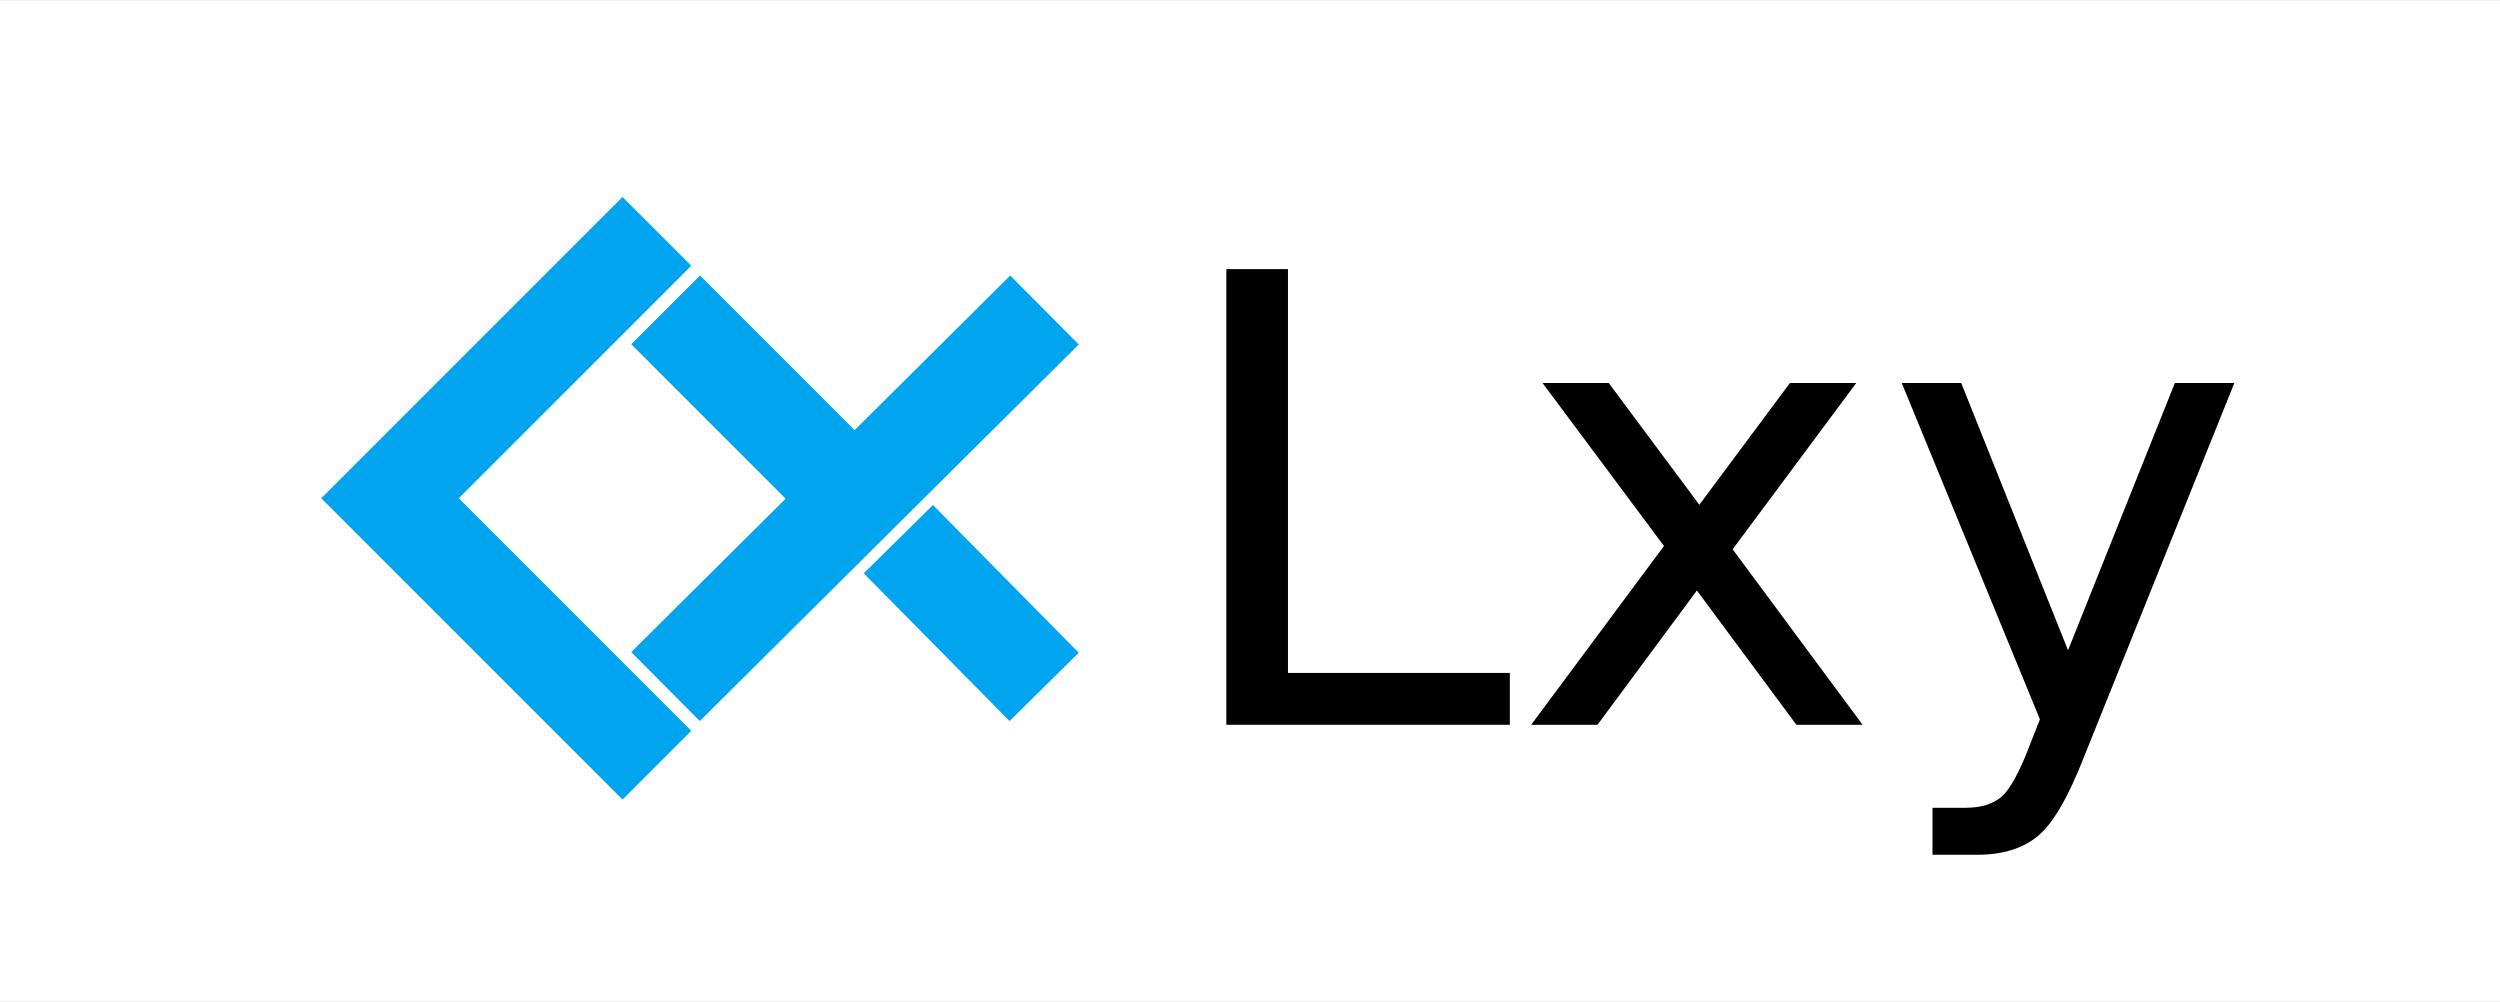
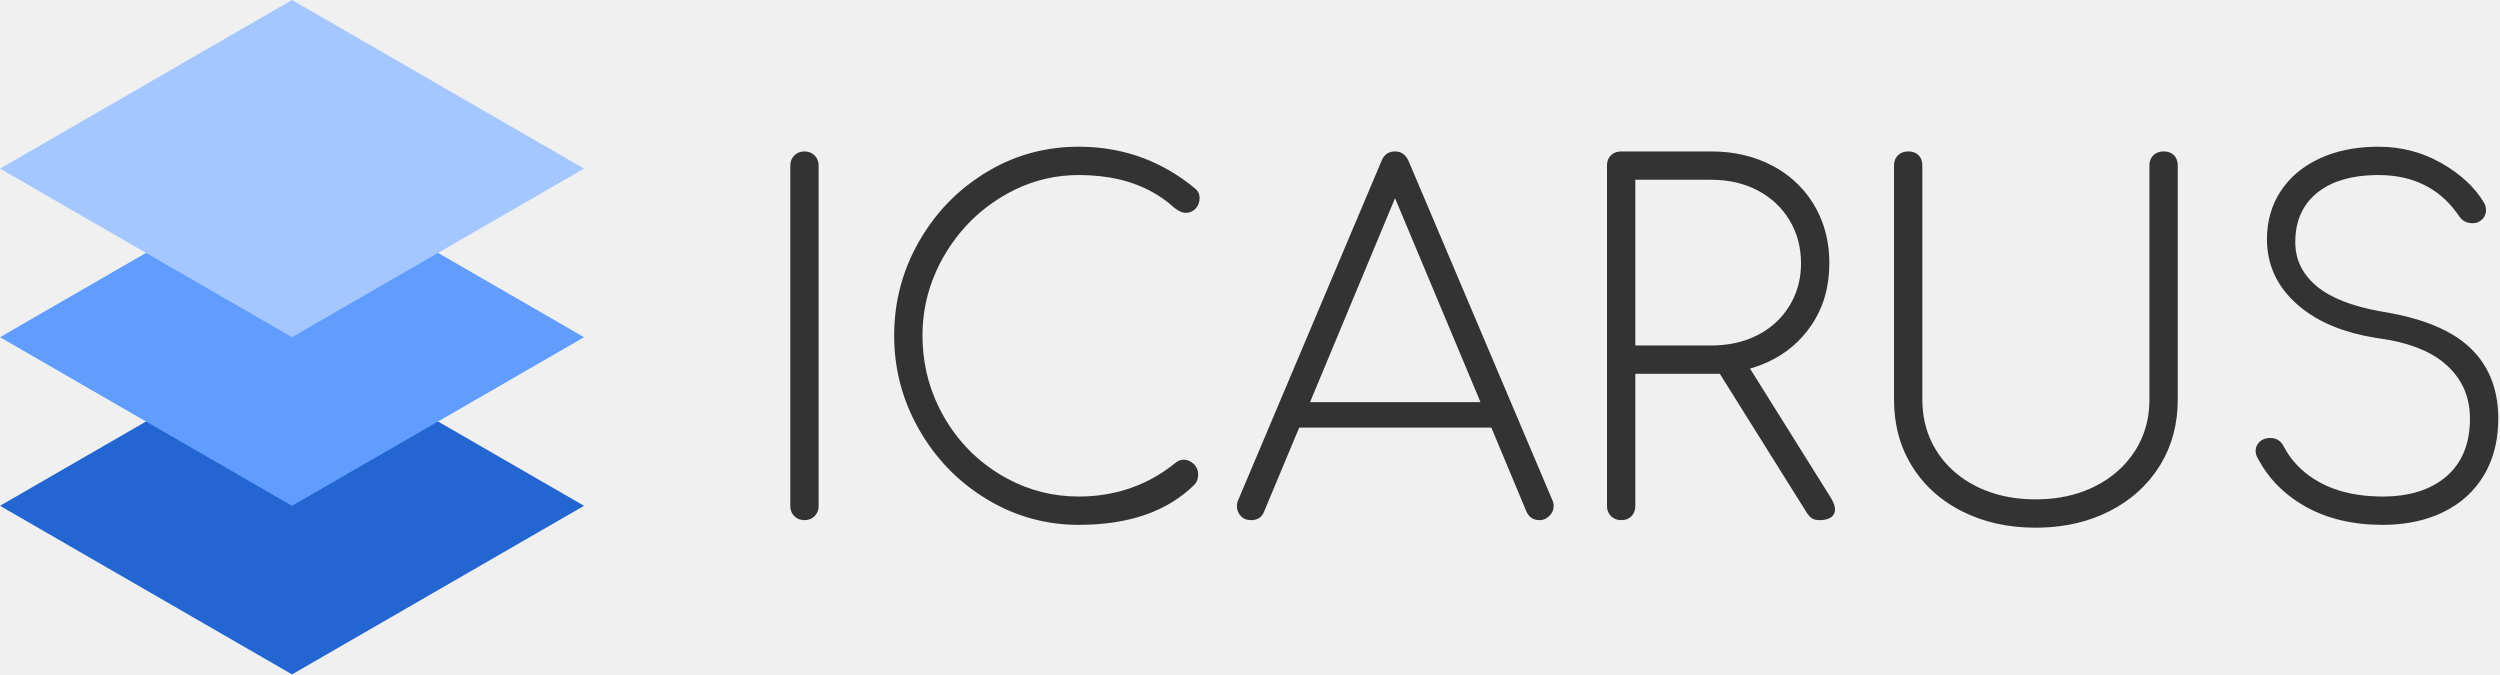
- <svg xmlns="http://www.w3.org/2000/svg" xmlns:xlink="http://www.w3.org/1999/xlink" height="385" viewBox="0 0 720 288" width="961" stroke-linecap="butt" stroke-linejoin="round">
-   <path d="M0 288h720V0H0z" fill="#fff" />
-   <path clip-path="url(#D)" d="M112.32 143.28l66.96-66.972m-66.96 66.972l66.96 66.972m22.32-22.614l89.28-88.716m-89.28 0l33.48 33.486m33.48 32.616l22.32 22.614" stroke-linecap="square" fill="none" stroke="#00a4ef" stroke-width="28" />
-   <defs>
-     <path d="M9.813 72.906h9.86V8.297h35.5V0H9.813z" id="A" />
-     <path d="M54.89 54.688l-19.78-26.61L55.906 0H45.313L29.39 21.484 13.484 0H2.875l21.25 28.61L4.688 54.688H15.28l14.5-19.484 14.5 19.484z" id="B" />
-     <path d="M32.172-5.078q-3.797-9.766-7.422-12.734-3.61-2.984-9.656-2.984H7.906v7.516h5.28q3.703 0 5.75 1.766Q21-9.766 23.484-3.22l1.61 4.094-22.11 53.813H12.5l17.094-42.766 17.094 42.766h9.516z" id="C" />
-   </defs>
-   <g transform="matrix(1.8 0 0 -1.8 335.52 208.512)">
-     <use xlink:href="#A" />
-     <use x="55.713" xlink:href="#B" />
-     <use x="114.893" xlink:href="#C" />
+ <svg xmlns="http://www.w3.org/2000/svg" version="1.1" width="949" height="256" viewbox="0 0 949 256">
+   <path fill="#2366d1" d="M110.851 128L221.703 192L110.851 256L0 192Z" />
+   <path fill="#609dff" d="M110.851 64L221.703 128L110.851 192L0 128Z" />
+   <path fill="#a4c7ff" d="M110.851 0L221.703 64L110.851 128L0 64Z" />
+   <g transform="translate(300, 55.695), scale(0.7)" fill="#333">
+     <path d="M 613.888 10.24 L 613.888 137.216 A 60.705 60.705 0 0 0 613.954 140.055 Q 614.553 152.847 620.602 163.316 A 50.135 50.135 0 0 0 621.696 165.12 A 51.598 51.598 0 0 0 624.562 169.185 Q 631.357 177.897 641.762 183.449 A 63.11 63.11 0 0 0 643.456 184.32 A 61.649 61.649 0 0 0 648.369 186.492 Q 659.467 190.833 672.846 191.198 A 90.809 90.809 0 0 0 675.328 191.232 A 90.563 90.563 0 0 0 678.104 191.19 Q 692.78 190.74 704.7 185.489 A 61.259 61.259 0 0 0 707.2 184.32 Q 721.152 177.408 729.088 165.12 A 49.502 49.502 0 0 0 731.322 161.299 Q 736.63 151.203 736.997 139.036 A 60.335 60.335 0 0 0 737.024 137.216 L 737.024 10.24 A 10.857 10.857 0 0 1 737.062 9.315 Q 737.313 6.384 739.2 4.608 A 7.256 7.256 0 0 1 741.925 2.981 Q 743.196 2.56 744.704 2.56 Q 746.956 2.56 748.602 3.369 A 6.472 6.472 0 0 1 750.336 4.608 Q 752.167 6.439 752.361 9.499 A 11.729 11.729 0 0 1 752.384 10.24 L 752.384 137.216 Q 752.384 156.807 743.135 172.194 A 64.077 64.077 0 0 1 742.528 173.184 Q 732.672 188.928 715.136 197.76 Q 698.912 205.931 678.635 206.543 A 109.71 109.71 0 0 1 675.328 206.592 Q 653.056 206.592 635.52 197.76 A 77.835 77.835 0 0 1 632.828 196.338 Q 618.963 188.661 610.337 176.346 A 65.778 65.778 0 0 1 608.256 173.184 Q 598.528 157.44 598.528 137.216 L 598.528 10.24 A 10.857 10.857 0 0 1 598.566 9.315 Q 598.817 6.384 600.704 4.608 A 7.256 7.256 0 0 1 603.429 2.981 Q 604.7 2.56 606.208 2.56 Q 608.46 2.56 610.106 3.369 A 6.472 6.472 0 0 1 611.84 4.608 Q 613.671 6.439 613.865 9.499 A 11.729 11.729 0 0 1 613.888 10.24 Z M 895.488 8.96 A 69.507 69.507 0 0 0 894.88 8.615 Q 879.509 0 861.184 0 A 100.005 100.005 0 0 0 858.79 0.028 Q 842.342 0.422 829.568 6.272 A 61.75 61.75 0 0 0 828.078 6.979 Q 815.456 13.172 808.32 23.936 Q 800.768 35.328 800.768 50.176 Q 800.768 69.697 815.175 83.659 A 59.222 59.222 0 0 0 817.024 85.376 A 60.63 60.63 0 0 0 819.68 87.606 Q 834.727 99.526 859.059 103.529 A 133.91 133.91 0 0 0 861.696 103.936 Q 884.116 107.004 896.419 116.925 A 41.61 41.61 0 0 1 898.432 118.656 A 43.592 43.592 0 0 1 899.28 119.455 Q 910.848 130.653 910.848 147.456 Q 910.848 167.68 898.176 178.688 A 39.281 39.281 0 0 1 893.72 182.034 Q 882.522 189.266 865.531 189.672 A 85.481 85.481 0 0 1 863.488 189.696 A 102.18 102.18 0 0 1 861.3 189.673 Q 845.567 189.336 833.654 184.112 A 55.097 55.097 0 0 1 830.592 182.656 A 56.619 56.619 0 0 1 829.066 181.842 Q 818.274 175.871 811.94 166.114 A 47.528 47.528 0 0 1 809.984 162.816 A 12.115 12.115 0 0 0 809.808 162.46 Q 807.734 158.428 803.571 158.002 A 9.942 9.942 0 0 0 802.56 157.952 A 12.194 12.194 0 0 0 802.217 157.957 Q 798.871 158.051 796.8 160 A 7.449 7.449 0 0 0 796.119 160.731 Q 794.934 162.191 794.688 164.094 A 8.003 8.003 0 0 0 794.624 165.12 A 6.218 6.218 0 0 0 794.708 166.137 Q 794.803 166.708 795.004 167.28 A 7.895 7.895 0 0 0 795.392 168.192 A 65.044 65.044 0 0 0 796.099 169.546 Q 804.091 184.419 819.055 193.615 A 74.4 74.4 0 0 0 821.76 195.2 Q 839.424 205.056 863.488 205.056 Q 879.548 205.056 892.299 199.951 A 62.036 62.036 0 0 0 896.384 198.144 Q 910.592 191.232 918.4 178.176 A 51.186 51.186 0 0 0 920.533 174.225 Q 926.208 162.515 926.208 147.456 A 72.811 72.811 0 0 0 926.178 145.354 Q 925.592 125.061 913.589 111.755 A 49.8 49.8 0 0 0 911.36 109.44 Q 896.512 94.976 864.256 89.6 A 157.882 157.882 0 0 1 862.446 89.288 Q 839.242 85.142 827.904 75.776 A 41.218 41.218 0 0 1 826.977 74.987 Q 816.128 65.472 816.128 51.712 A 49.293 49.293 0 0 1 816.128 51.578 Q 816.175 34.522 828.032 24.96 A 35.234 35.234 0 0 1 828.891 24.289 Q 840.118 15.794 859.213 15.381 A 91.194 91.194 0 0 1 861.184 15.36 A 73.044 73.044 0 0 1 862.037 15.365 Q 888.747 15.677 903.514 35.593 A 59.37 59.37 0 0 1 904.96 37.632 Q 907.22 41.022 911.076 41.419 A 10.261 10.261 0 0 0 912.128 41.472 A 14.543 14.543 0 0 0 912.743 41.459 Q 914.336 41.392 915.2 40.96 A 10.655 10.655 0 0 0 915.336 40.891 Q 916.348 40.366 917.135 39.681 A 7.607 7.607 0 0 0 918.4 38.272 Q 919.197 37.122 919.442 35.787 A 6.761 6.761 0 0 0 919.552 34.56 Q 919.552 32.256 918.528 30.464 Q 911.104 17.92 895.488 8.96 Z M 160.311 0.068 A 110.648 110.648 0 0 0 156.416 0 Q 131.565 0 110.402 11.483 A 99.343 99.343 0 0 0 106.112 13.952 A 109.009 109.009 0 0 0 104.543 14.926 Q 84.677 27.489 72.14 47.479 A 111.393 111.393 0 0 0 69.76 51.456 Q 56.32 75.008 56.32 102.4 Q 56.32 127.331 67.56 149.187 A 107.592 107.592 0 0 0 69.888 153.472 Q 83.456 177.152 106.496 191.104 A 103.444 103.444 0 0 0 108.082 192.045 Q 130.459 205.056 156.416 205.056 Q 197.376 205.056 219.392 183.04 Q 220.918 181.296 221.145 178.624 A 11.364 11.364 0 0 0 221.184 177.664 Q 221.184 174.906 219.514 172.852 A 8.614 8.614 0 0 0 218.752 172.032 A 10.501 10.501 0 0 0 218.638 171.925 Q 216.248 169.728 213.248 169.728 A 6.244 6.244 0 0 0 211.549 169.961 Q 210.906 170.141 210.291 170.463 A 7.508 7.508 0 0 0 209.408 171.008 Q 186.624 189.696 156.416 189.696 Q 135.765 189.696 117.743 180.022 A 87.237 87.237 0 0 1 114.048 177.92 Q 94.464 166.144 83.072 146.048 Q 72.704 127.758 71.772 106.604 A 95.549 95.549 0 0 1 71.68 102.4 Q 71.68 79.616 83.2 59.52 A 97.348 97.348 0 0 1 83.35 59.26 Q 94.847 39.346 114.304 27.392 A 88.056 88.056 0 0 1 117.155 25.713 Q 133.663 16.406 152.218 15.466 A 82.911 82.911 0 0 1 156.416 15.36 A 117.212 117.212 0 0 1 156.817 15.361 Q 180.184 15.441 196.829 24.848 A 63.01 63.01 0 0 1 207.872 32.768 A 23.034 23.034 0 0 0 208.339 33.158 Q 211.641 35.84 214.272 35.84 A 9.974 9.974 0 0 0 214.911 35.82 Q 217.343 35.664 219.009 34.296 A 6.873 6.873 0 0 0 219.904 33.408 A 9.994 9.994 0 0 0 220.133 33.126 Q 221.952 30.799 221.952 27.904 A 8.988 8.988 0 0 0 221.929 27.259 Q 221.724 24.398 219.648 22.784 A 110.881 110.881 0 0 0 219.543 22.697 Q 193.686 1.244 160.311 0.068 Z M 551.168 198.4 L 504.064 123.136 L 499.456 123.136 L 458.24 123.136 L 458.24 194.816 Q 458.24 198.144 456.192 200.32 Q 454.232 202.403 450.865 202.492 A 11.487 11.487 0 0 1 450.56 202.496 Q 447.452 202.496 445.349 200.598 A 7.871 7.871 0 0 1 445.056 200.32 A 7.525 7.525 0 0 1 444.182 199.275 Q 442.889 197.403 442.88 194.85 A 10.179 10.179 0 0 1 442.88 194.816 L 442.88 10.24 A 10.857 10.857 0 0 1 442.918 9.315 Q 443.169 6.384 445.056 4.608 A 7.256 7.256 0 0 1 447.781 2.981 Q 449.052 2.56 450.56 2.56 L 499.456 2.56 Q 517.888 2.56 532.48 10.24 Q 545.954 17.332 553.971 29.662 A 58.968 58.968 0 0 1 555.264 31.744 A 56.737 56.737 0 0 1 560.414 43.13 Q 563.456 52.468 563.456 63.232 Q 563.456 82.2 553.946 96.465 A 56.692 56.692 0 0 1 551.808 99.456 A 58.849 58.849 0 0 1 549.212 102.618 Q 538.621 114.637 522.253 119.779 A 72.195 72.195 0 0 1 520.448 120.32 L 564.48 190.72 Q 566.528 194.304 566.528 196.608 A 6.599 6.599 0 0 1 566.478 197.436 Q 566.253 199.208 565.035 200.395 A 5.625 5.625 0 0 1 564.352 200.96 A 6.473 6.473 0 0 1 563.547 201.443 Q 561.472 202.496 558.08 202.496 Q 555.751 202.496 554.27 201.649 A 4.911 4.911 0 0 1 553.984 201.472 Q 552.654 200.585 551.515 198.93 A 14.447 14.447 0 0 1 551.168 198.4 Z M 399.104 197.632 L 380.16 152.32 L 275.968 152.32 L 257.024 197.632 Q 255.324 202.248 250.396 202.483 A 11.297 11.297 0 0 1 249.856 202.496 A 10.258 10.258 0 0 1 248.931 202.455 Q 246.143 202.203 244.4 200.383 A 6.997 6.997 0 0 1 244.224 200.192 A 8.678 8.678 0 0 1 243.477 199.224 Q 242.176 197.264 242.176 194.816 A 7.805 7.805 0 0 1 242.282 193.521 A 7.181 7.181 0 0 1 242.944 191.488 L 320.512 7.936 A 12.196 12.196 0 0 1 320.852 7.129 Q 322.805 2.936 327.14 2.591 A 10.038 10.038 0 0 1 327.936 2.56 A 9.004 9.004 0 0 1 328.947 2.615 Q 333.29 3.106 335.36 7.936 L 413.184 191.488 Q 413.952 193.024 413.952 194.816 A 7.64 7.64 0 0 1 413.846 196.101 Q 413.457 198.383 411.648 200.192 A 9.044 9.044 0 0 1 410.871 200.886 Q 409.083 202.303 406.879 202.473 A 7.908 7.908 0 0 1 406.272 202.496 A 9.93 9.93 0 0 1 405.339 202.453 Q 400.96 202.04 399.104 197.632 Z M 15.36 10.24 L 15.36 194.816 Q 15.36 197.924 13.462 200.027 A 7.871 7.871 0 0 1 13.184 200.32 A 7.525 7.525 0 0 1 12.139 201.194 Q 10.267 202.487 7.714 202.496 A 10.179 10.179 0 0 1 7.68 202.496 Q 4.572 202.496 2.469 200.598 A 7.871 7.871 0 0 1 2.176 200.32 A 7.525 7.525 0 0 1 1.302 199.275 Q 0.009 197.403 0 194.85 A 10.179 10.179 0 0 1 0 194.816 L 0 10.24 Q 0 7.132 1.898 5.029 A 7.871 7.871 0 0 1 2.176 4.736 A 7.525 7.525 0 0 1 3.221 3.862 Q 5.093 2.569 7.646 2.56 A 10.179 10.179 0 0 1 7.68 2.56 Q 10.788 2.56 12.891 4.458 A 7.871 7.871 0 0 1 13.184 4.736 A 7.525 7.525 0 0 1 14.058 5.781 Q 15.351 7.653 15.36 10.206 A 10.179 10.179 0 0 1 15.36 10.24 Z M 281.856 138.496 L 374.272 138.496 L 327.936 27.904 L 281.856 138.496 Z M 458.24 107.776 L 499.456 107.776 Q 510.418 107.776 519.519 104.362 A 48.175 48.175 0 0 0 524.544 102.144 A 47.471 47.471 0 0 0 527.059 100.761 Q 534.75 96.219 539.878 89.183 A 43.678 43.678 0 0 0 541.824 86.272 Q 547.436 77.109 548.027 65.896 A 50.673 50.673 0 0 0 548.096 63.232 Q 548.096 50.176 541.824 39.808 Q 535.552 29.44 524.544 23.68 Q 513.536 17.92 499.456 17.92 L 458.24 17.92 L 458.24 107.776 Z" vector-effect="non-scaling-stroke" />
  </g>
-   <defs>
-     <clipPath id="D">
-       <path d="M90 34.56h558V252H90z" />
-     </clipPath>
-   </defs>
</svg>
